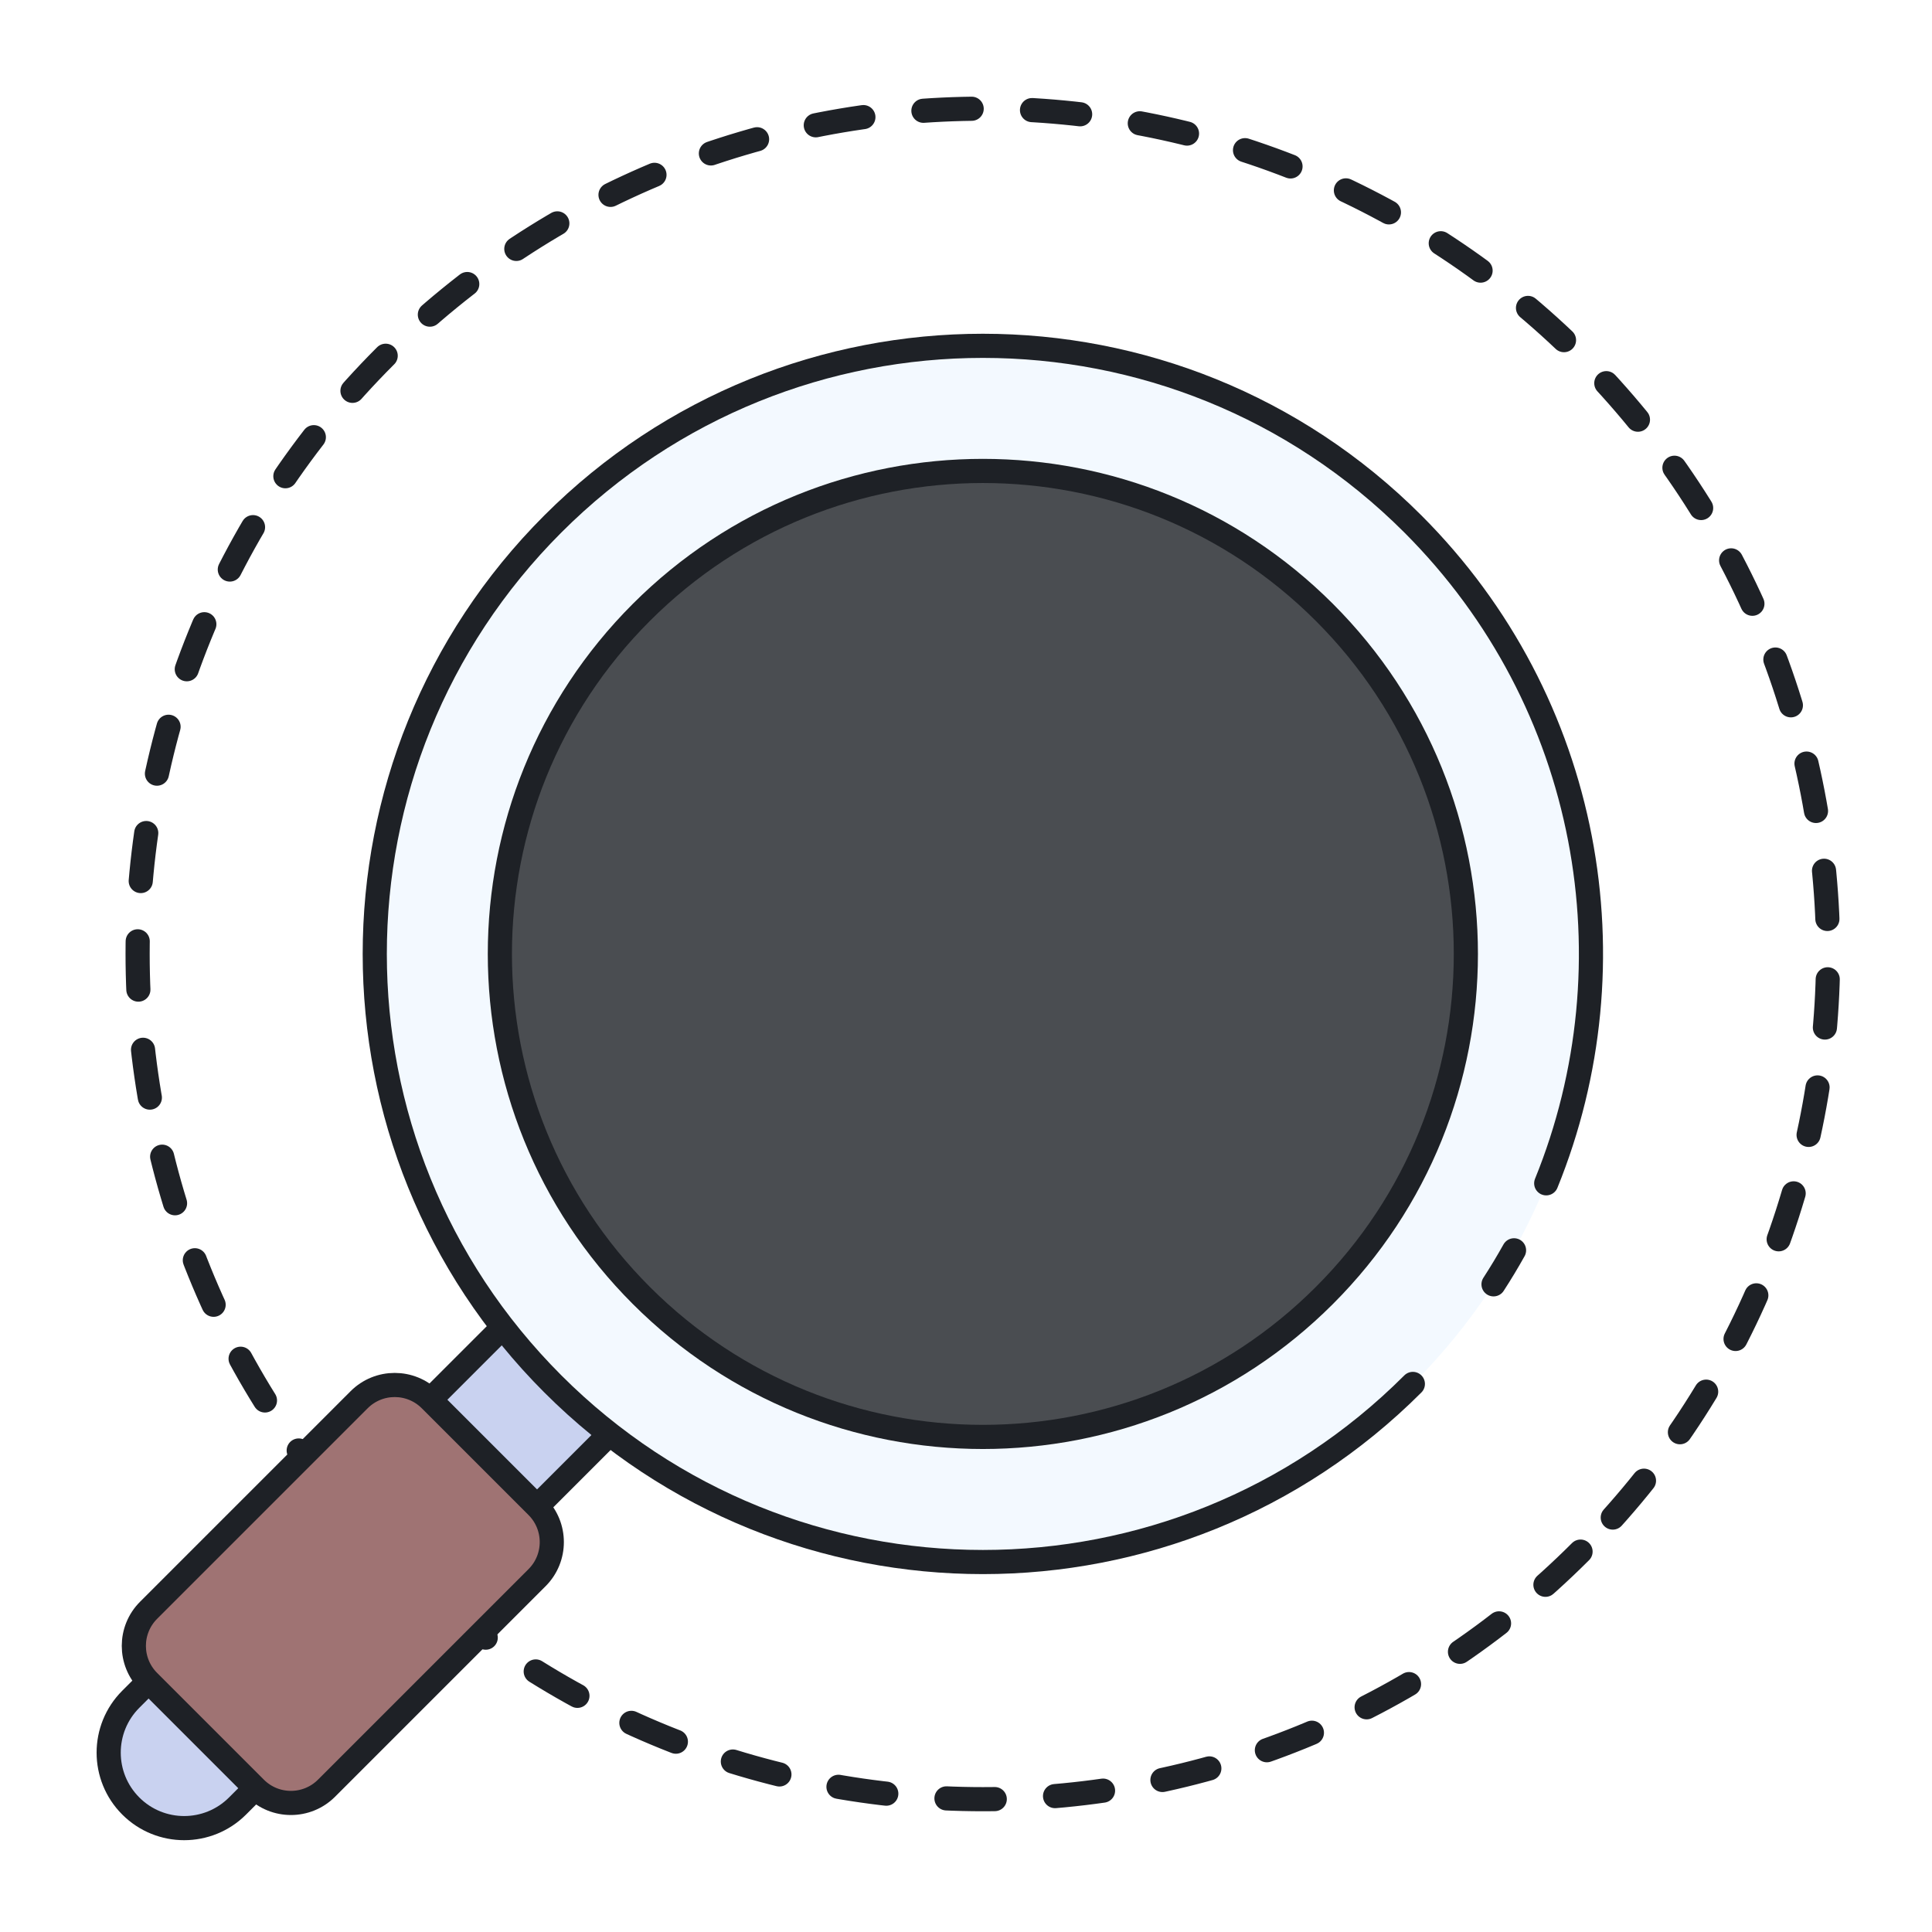
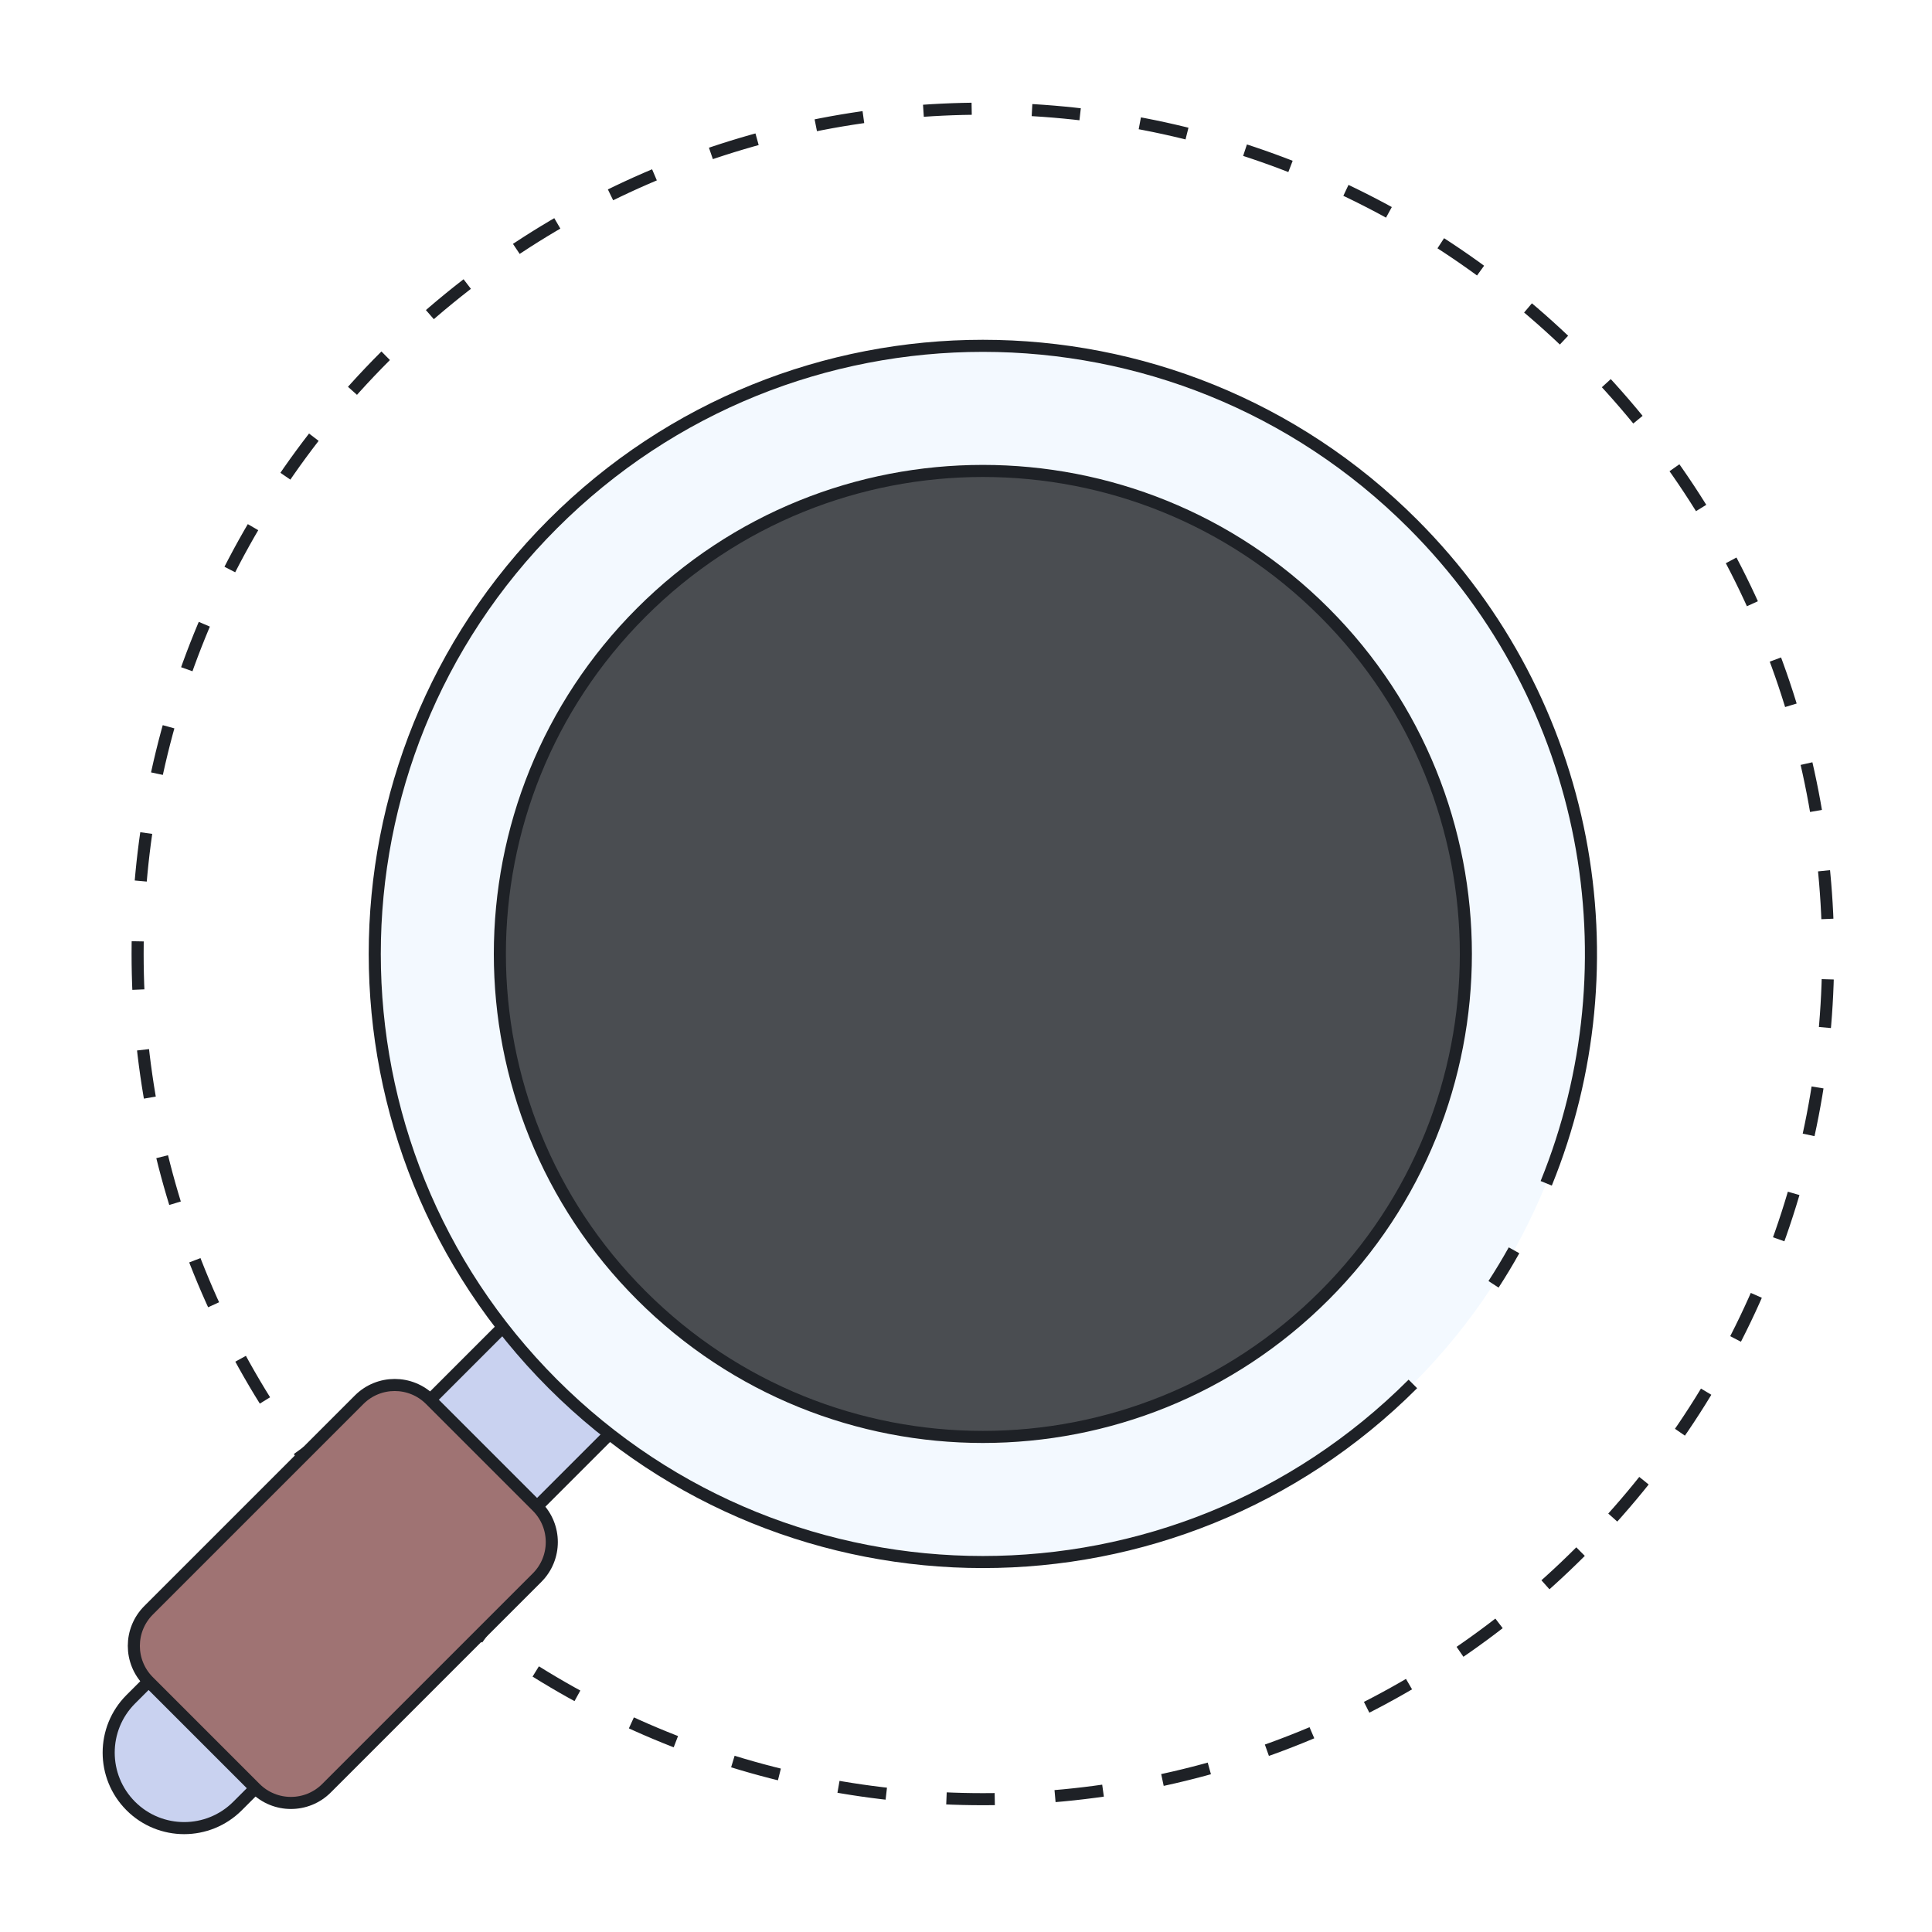
<svg xmlns="http://www.w3.org/2000/svg" height="160" viewBox="0 0 160 160" width="160">
  <g fill="none" fillRule="evenodd">
    <g transform="translate(9 9)">
      <path d="m42.126 100.76c-16.988-16.988-16.988-44.531 0-61.519 16.988-16.987 44.531-16.987 61.519 0 16.987 16.988 16.987 44.531 0 61.519-16.988 16.988-44.531 16.988-61.519 0" fill="#4a4d51" />
-       <path d="m121.894 119.498c-27.336 27.337-71.658 27.337-98.995 0-27.337-27.336-27.337-71.658 0-98.995 27.337-27.336 71.659-27.337 98.995 0 27.337 27.337 27.337 71.659 0 98.995z" stroke="#1e2126" stroke-dasharray="4 5" stroke-linecap="round" stroke-linejoin="round" stroke-width="2" />
+       <path d="m121.894 119.498c-27.336 27.337-71.658 27.337-98.995 0-27.337-27.336-27.337-71.658 0-98.995 27.337-27.336 71.659-27.337 98.995 0 27.337 27.337 27.337 71.659 0 98.995z" stroke="#1e2126" stroke-dasharray="4 5" strokeLinecap="round" strokeLinejoin="round" strokeWidth="2" />
      <path d="m1.831 140.566c-2.441-2.441-2.441-6.4 0-8.841l36.771-36.771 8.841 8.841-36.771 36.771c-2.442 2.441-6.4 2.441-8.841 0" fill="#c9d2f0" />
-       <path d="m1.831 140.566c-2.441-2.441-2.441-6.4 0-8.841l36.771-36.771 8.841 8.841-36.771 36.771c-2.442 2.441-6.4 2.441-8.841 0z" stroke="#1e2126" stroke-linecap="round" stroke-linejoin="round" stroke-width="2" />
+       <path d="m1.831 140.566c-2.441-2.441-2.441-6.4 0-8.841l36.771-36.771 8.841 8.841-36.771 36.771c-2.442 2.441-6.4 2.441-8.841 0z" stroke="#1e2126" strokeLinecap="round" strokeLinejoin="round" strokeWidth="2" />
      <path d="m12.146 139.092-8.841-8.841c-1.628-1.628-1.628-4.266 0-5.894l17.437-17.437c1.627-1.628 4.266-1.628 5.894 0l8.841 8.841c1.627 1.628 1.627 4.267 0 5.894l-17.437 17.437c-1.627 1.627-4.267 1.627-5.894 0" fill="#9f7373" />
-       <path d="m12.146 139.092-8.841-8.841c-1.628-1.628-1.628-4.266 0-5.894l17.437-17.437c1.627-1.628 4.266-1.628 5.894 0l8.841 8.841c1.627 1.628 1.627 4.267 0 5.894l-17.437 17.437c-1.627 1.627-4.267 1.627-5.894 0z" stroke="#1e2126" stroke-linecap="round" stroke-linejoin="round" stroke-width="2" />
+       <path d="m12.146 139.092-8.841-8.841c-1.628-1.628-1.628-4.266 0-5.894l17.437-17.437c1.627-1.628 4.266-1.628 5.894 0l8.841 8.841c1.627 1.628 1.627 4.267 0 5.894l-17.437 17.437c-1.627 1.627-4.267 1.627-5.894 0z" stroke="#1e2126" strokeLinecap="round" strokeLinejoin="round" strokeWidth="2" />
      <path d="m44.112 98.285c-15.621-15.621-15.621-40.947 0-56.568s40.948-15.621 56.569-.001c15.621 15.621 15.621 40.948 0 56.569s-40.948 15.621-56.569 0m63.895-63.895c-19.667-19.667-51.554-19.667-71.221 0s-19.667 51.554 0 71.221 51.554 19.667 71.221 0 19.667-51.554 0-71.221" fill="#f3f9ff" />
-       <g stroke="#1e2126" stroke-linecap="round" stroke-linejoin="round" stroke-width="2">
+       <g stroke="#1e2126" strokeLinecap="round" strokeLinejoin="round" strokeWidth="2">
        <path d="m116.386 94.545c-.533.953-1.099 1.893-1.698 2.817m-6.681 8.249c-19.667 19.667-51.554 19.667-71.221 0s-19.667-51.554 0-71.221 51.554-19.667 71.221 0c14.763 14.763 18.444 36.41 11.044 54.607" />
        <path d="m44.112 98.285c-15.621-15.621-15.621-40.947 0-56.568s40.948-15.621 56.569-.001c15.621 15.621 15.621 40.948 0 56.569s-40.948 15.621-56.569 0z" />
      </g>
    </g>
    <path d="m0-1h160v160h-160z" />
  </g>
</svg>
